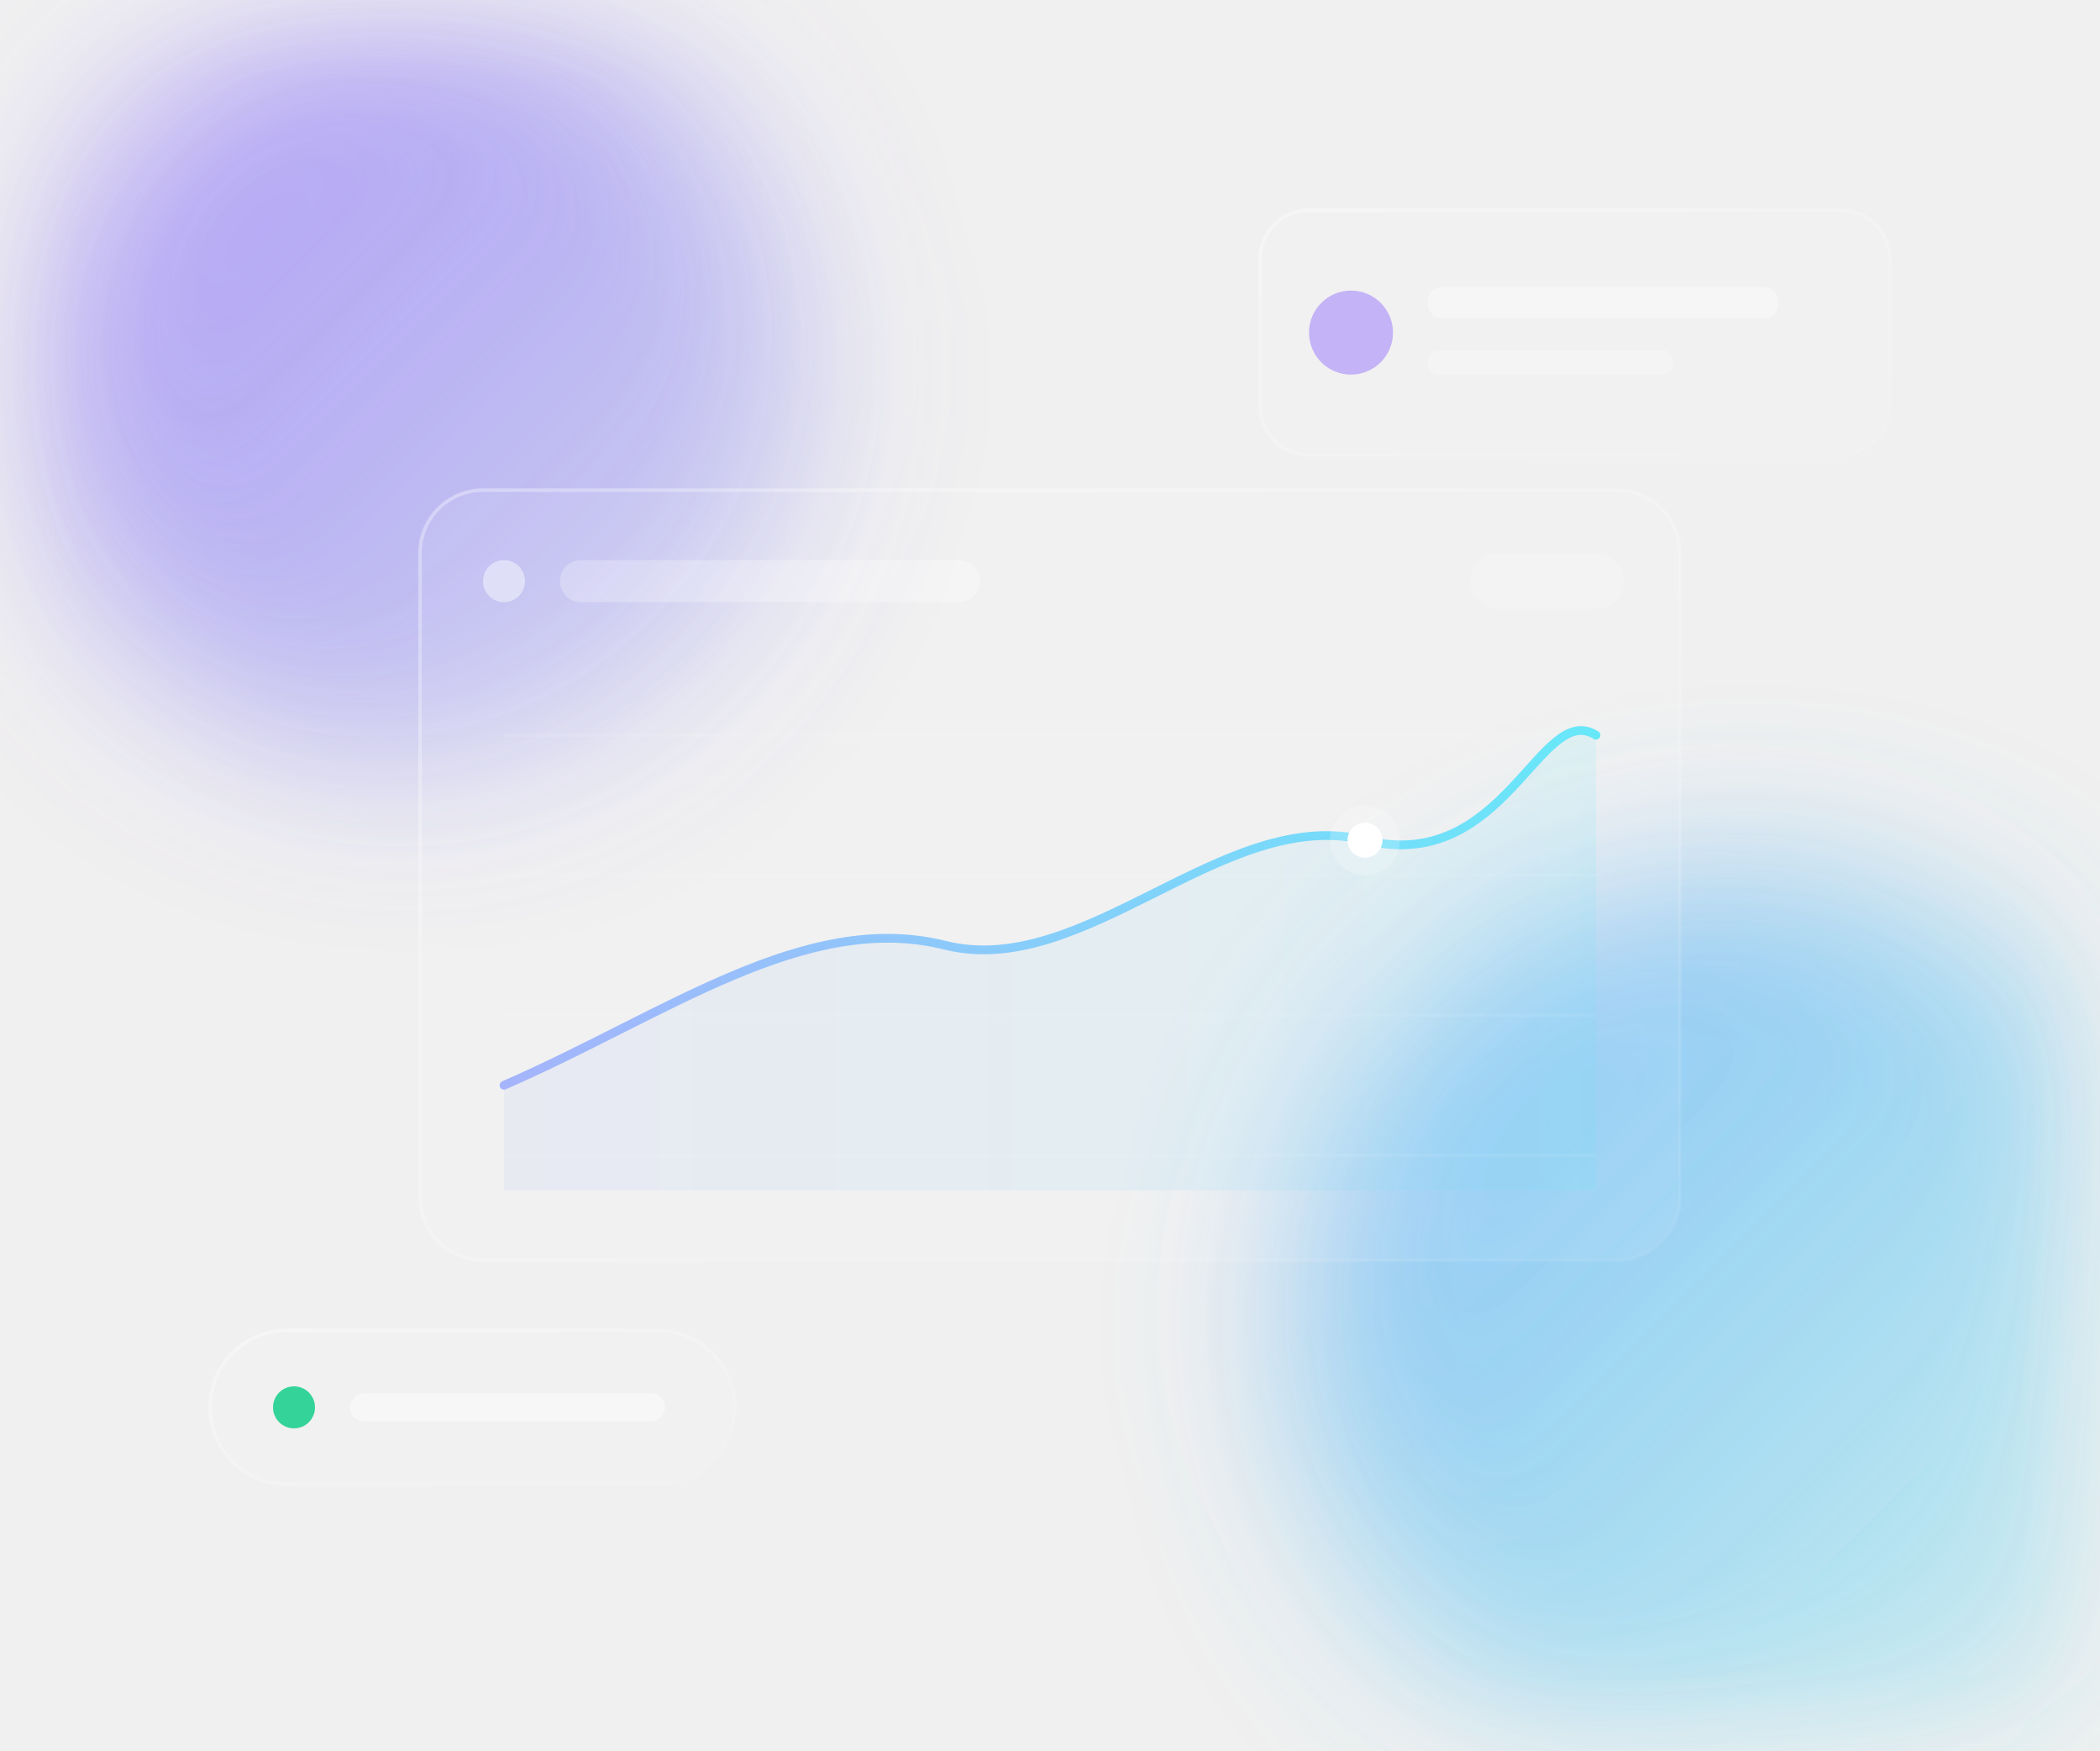
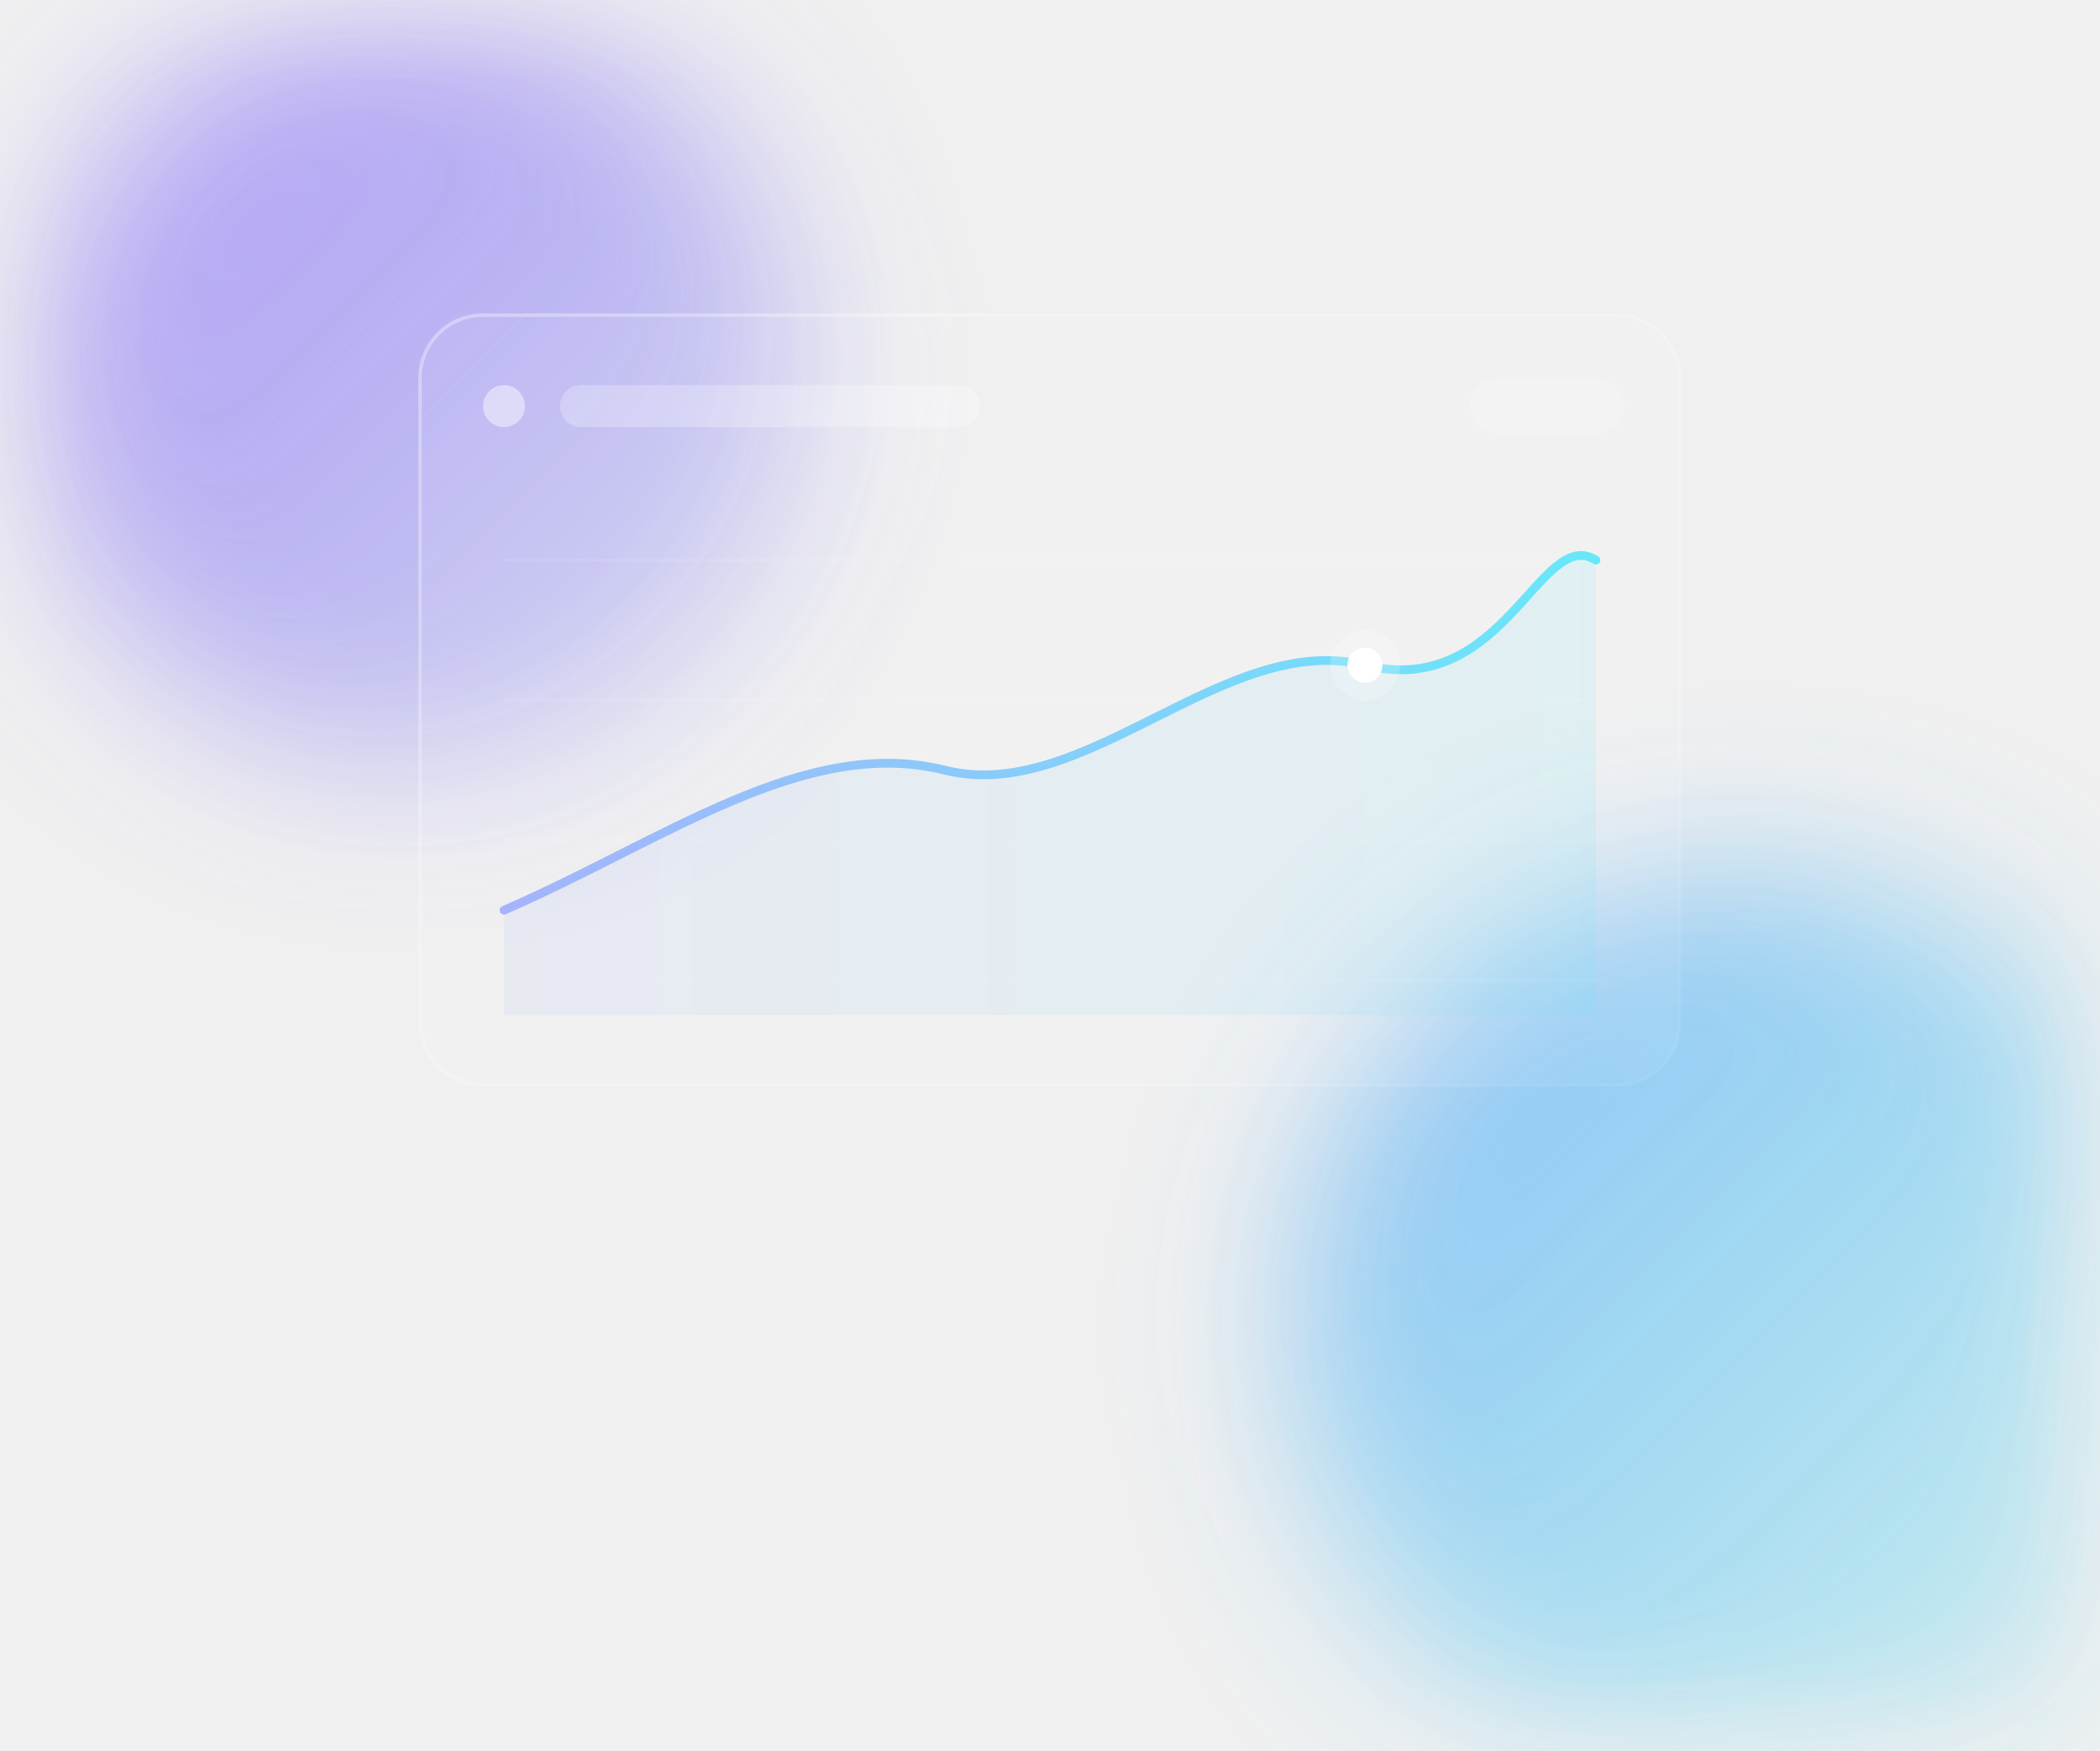
<svg xmlns="http://www.w3.org/2000/svg" viewBox="0 0 600 500" fill="none">
  <defs>
    <linearGradient id="orb1" x1="0%" y1="0%" x2="100%" y2="100%">
      <stop offset="0%" stop-color="#a78bfa" stop-opacity="0.9" />
      <stop offset="100%" stop-color="#6366f1" stop-opacity="0.2" />
    </linearGradient>
    <linearGradient id="orb2" x1="0%" y1="0%" x2="100%" y2="100%">
      <stop offset="0%" stop-color="#60a5fa" stop-opacity="0.8" />
      <stop offset="100%" stop-color="#22d3ee" stop-opacity="0.15" />
    </linearGradient>
    <linearGradient id="panelStroke" x1="0%" y1="0%" x2="100%" y2="100%">
      <stop offset="0%" stop-color="#ffffff" stop-opacity="0.35" />
      <stop offset="100%" stop-color="#ffffff" stop-opacity="0.05" />
    </linearGradient>
    <linearGradient id="chartLine" x1="0%" y1="0%" x2="100%" y2="0%">
      <stop offset="0%" stop-color="#a5b4fc" />
      <stop offset="100%" stop-color="#67e8f9" />
    </linearGradient>
    <filter id="soft" x="-50%" y="-50%" width="200%" height="200%">
      <feGaussianBlur stdDeviation="24" />
    </filter>
  </defs>
  <circle cx="120" cy="110" r="110" fill="url(#orb1)" filter="url(#soft)" opacity="0.9" />
  <circle cx="500" cy="380" r="130" fill="url(#orb2)" filter="url(#soft)" opacity="0.9" />
-   <g transform="translate(120 140)">
+   <g transform="translate(120 90)">
    <rect width="360" height="220" rx="18" fill="#ffffff" fill-opacity="0.06" stroke="url(#panelStroke)" stroke-width="1" />
    <circle cx="24" cy="26" r="6" fill="#ffffff" fill-opacity="0.45" />
    <rect x="40" y="20" width="120" height="12" rx="6" fill="#ffffff" fill-opacity="0.25" />
    <rect x="300" y="18" width="44" height="16" rx="8" fill="#ffffff" fill-opacity="0.12" />
    <g stroke="#ffffff" stroke-opacity="0.08" stroke-width="1">
      <line x1="24" y1="70" x2="336" y2="70" />
      <line x1="24" y1="110" x2="336" y2="110" />
      <line x1="24" y1="150" x2="336" y2="150" />
      <line x1="24" y1="190" x2="336" y2="190" />
    </g>
    <path d="M24 170 C 70 150, 110 120, 150 130 S 230 90, 270 100 S 320 60, 336 70" stroke="url(#chartLine)" stroke-width="2.5" fill="none" stroke-linecap="round" />
    <path d="M24 170 C 70 150, 110 120, 150 130 S 230 90, 270 100 S 320 60, 336 70 L 336 200 L 24 200 Z" fill="url(#chartLine)" fill-opacity="0.12" />
    <circle cx="270" cy="100" r="5" fill="#ffffff" />
    <circle cx="270" cy="100" r="10" fill="#ffffff" fill-opacity="0.2" />
  </g>
-   <g transform="translate(360 60)">
-     <rect width="180" height="70" rx="14" fill="#ffffff" fill-opacity="0.08" stroke="url(#panelStroke)" stroke-width="1" />
-     <circle cx="26" cy="35" r="12" fill="#a78bfa" fill-opacity="0.6" />
-     <rect x="48" y="22" width="100" height="9" rx="4" fill="#ffffff" fill-opacity="0.35" />
-     <rect x="48" y="40" width="70" height="7" rx="3" fill="#ffffff" fill-opacity="0.2" />
-   </g>
-   <g transform="translate(60 380)">
-     <rect width="150" height="44" rx="22" fill="#ffffff" fill-opacity="0.08" stroke="url(#panelStroke)" stroke-width="1" />
-     <circle cx="24" cy="22" r="6" fill="#34d399" />
-     <rect x="40" y="18" width="90" height="8" rx="4" fill="#ffffff" fill-opacity="0.4" />
-   </g>
</svg>
